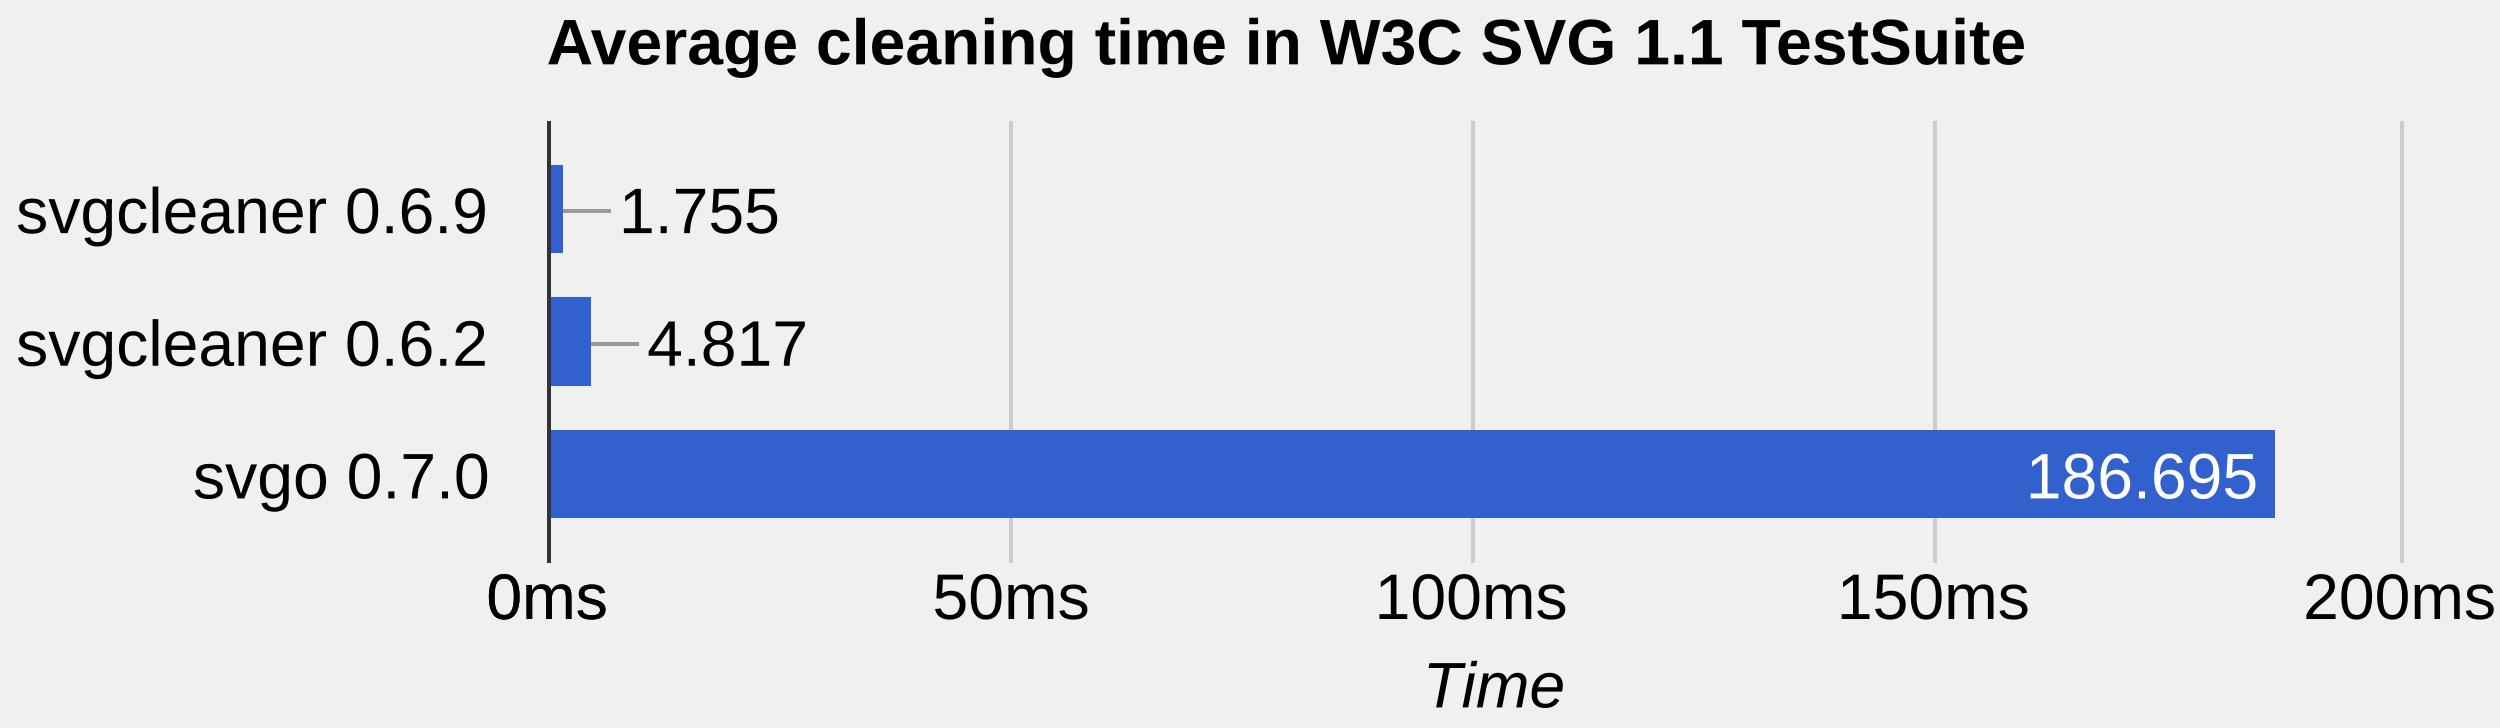
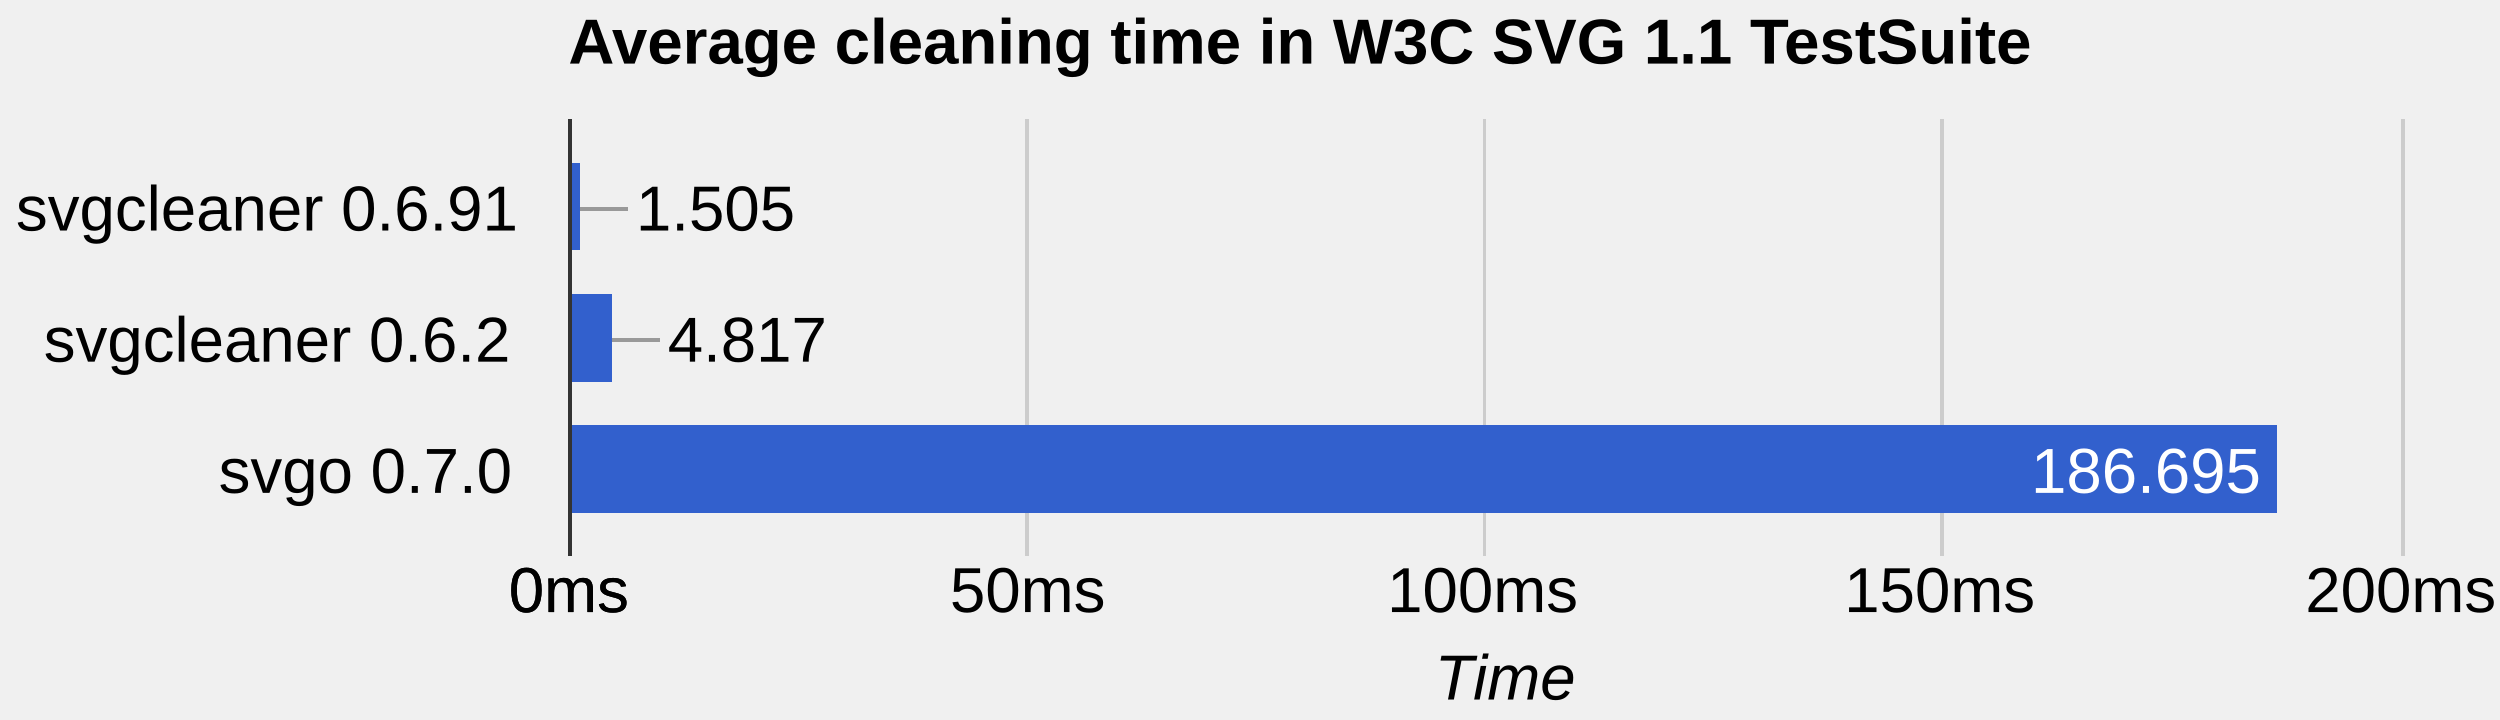
- <svg xmlns="http://www.w3.org/2000/svg" height="181" shape-rendering="crispEdges" width="622">
-   <text font-family="Arial" font-size="16" font-weight="bold" x="136" y="16">
+ <svg xmlns="http://www.w3.org/2000/svg" height="181" shape-rendering="crispEdges" width="629">
+   <text font-family="Arial" font-size="16" font-weight="bold" x="143" y="16">
        Average cleaning time in W3C SVG 1.1 TestSuite
    </text>
  <text font-family="Arial" font-size="16" x="4" y="58">
-         svgcleaner 0.6.9
+         svgcleaner 0.6.91
    </text>
-   <text font-family="Arial" font-size="16" x="4" y="91">
+   <text font-family="Arial" font-size="16" x="11" y="91">
        svgcleaner 0.6.2
    </text>
-   <text font-family="Arial" font-size="16" x="48" y="124">
+   <text font-family="Arial" font-size="16" x="55" y="124">
        svgo 0.7.0
    </text>
-   <rect fill="#ccc" height="110" width="1" x="136" y="30" />
-   <text fill="#000" font-family="Arial" font-size="16" x="121" y="154">
+   <rect fill="#ccc" height="110" width="1" x="143" y="30" />
+   <text fill="#000" font-family="Arial" font-size="16" x="128" y="154">
        0ms
    </text>
-   <rect fill="#ccc" height="110" width="1" x="136" y="30" />
-   <text fill="#000" font-family="Arial" font-size="16" x="121" y="154">
+   <rect fill="#ccc" height="110" width="1" x="143" y="30" />
+   <text fill="#000" font-family="Arial" font-size="16" x="128" y="154">
        0ms
    </text>
-   <rect fill="#ccc" height="110" width="1" x="251" y="30" />
-   <text fill="#000" font-family="Arial" font-size="16" x="232" y="154">
+   <rect fill="#ccc" height="110" width="1" x="258" y="30" />
+   <text fill="#000" font-family="Arial" font-size="16" x="239" y="154">
        50ms
    </text>
-   <rect fill="#ccc" height="110" width="1" x="366" y="30" />
-   <text fill="#000" font-family="Arial" font-size="16" x="342" y="154">
+   <rect fill="#ccc" height="110" width="1" x="373" y="30" />
+   <text fill="#000" font-family="Arial" font-size="16" x="349" y="154">
        100ms
    </text>
-   <rect fill="#ccc" height="110" width="1" x="481" y="30" />
-   <text fill="#000" font-family="Arial" font-size="16" x="457" y="154">
+   <rect fill="#ccc" height="110" width="1" x="488" y="30" />
+   <text fill="#000" font-family="Arial" font-size="16" x="464" y="154">
        150ms
    </text>
-   <rect fill="#ccc" height="110" width="1" x="597" y="30" />
-   <text fill="#000" font-family="Arial" font-size="16" x="573" y="154">
+   <rect fill="#ccc" height="110" width="1" x="604" y="30" />
+   <text fill="#000" font-family="Arial" font-size="16" x="580" y="154">
        200ms
    </text>
-   <rect fill="#3260cd" height="22" width="4" x="136" y="41" />
-   <rect fill="#999" height="1" width="12" x="140" y="52" />
-   <text fill="#000" font-family="Arial" font-size="16" x="154" y="58">
-         1.755
+   <rect fill="#3260cd" height="22" width="3" x="143" y="41" />
+   <rect fill="#999" height="1" width="12" x="146" y="52" />
+   <text fill="#000" font-family="Arial" font-size="16" x="160" y="58">
+         1.505
    </text>
-   <rect fill="#3260cd" height="22" width="11" x="136" y="74" />
-   <rect fill="#999" height="1" width="12" x="147" y="85" />
-   <text fill="#000" font-family="Arial" font-size="16" x="161" y="91">
+   <rect fill="#3260cd" height="22" width="11" x="143" y="74" />
+   <rect fill="#999" height="1" width="12" x="154" y="85" />
+   <text fill="#000" font-family="Arial" font-size="16" x="168" y="91">
        4.817
    </text>
-   <rect fill="#3260cd" height="22" width="430" x="136" y="107" />
-   <text fill="#fff" font-family="Arial" font-size="16" x="504" y="124">
+   <rect fill="#3260cd" height="22" width="430" x="143" y="107" />
+   <text fill="#fff" font-family="Arial" font-size="16" x="511" y="124">
        186.695
    </text>
-   <rect fill="#333" height="110" width="1" x="136" y="30" />
-   <text font-family="Arial" font-size="16" font-style="italic" x="354" y="176">
+   <rect fill="#333" height="110" width="1" x="143" y="30" />
+   <text font-family="Arial" font-size="16" font-style="italic" x="361" y="176">
        Time
    </text>
</svg>
